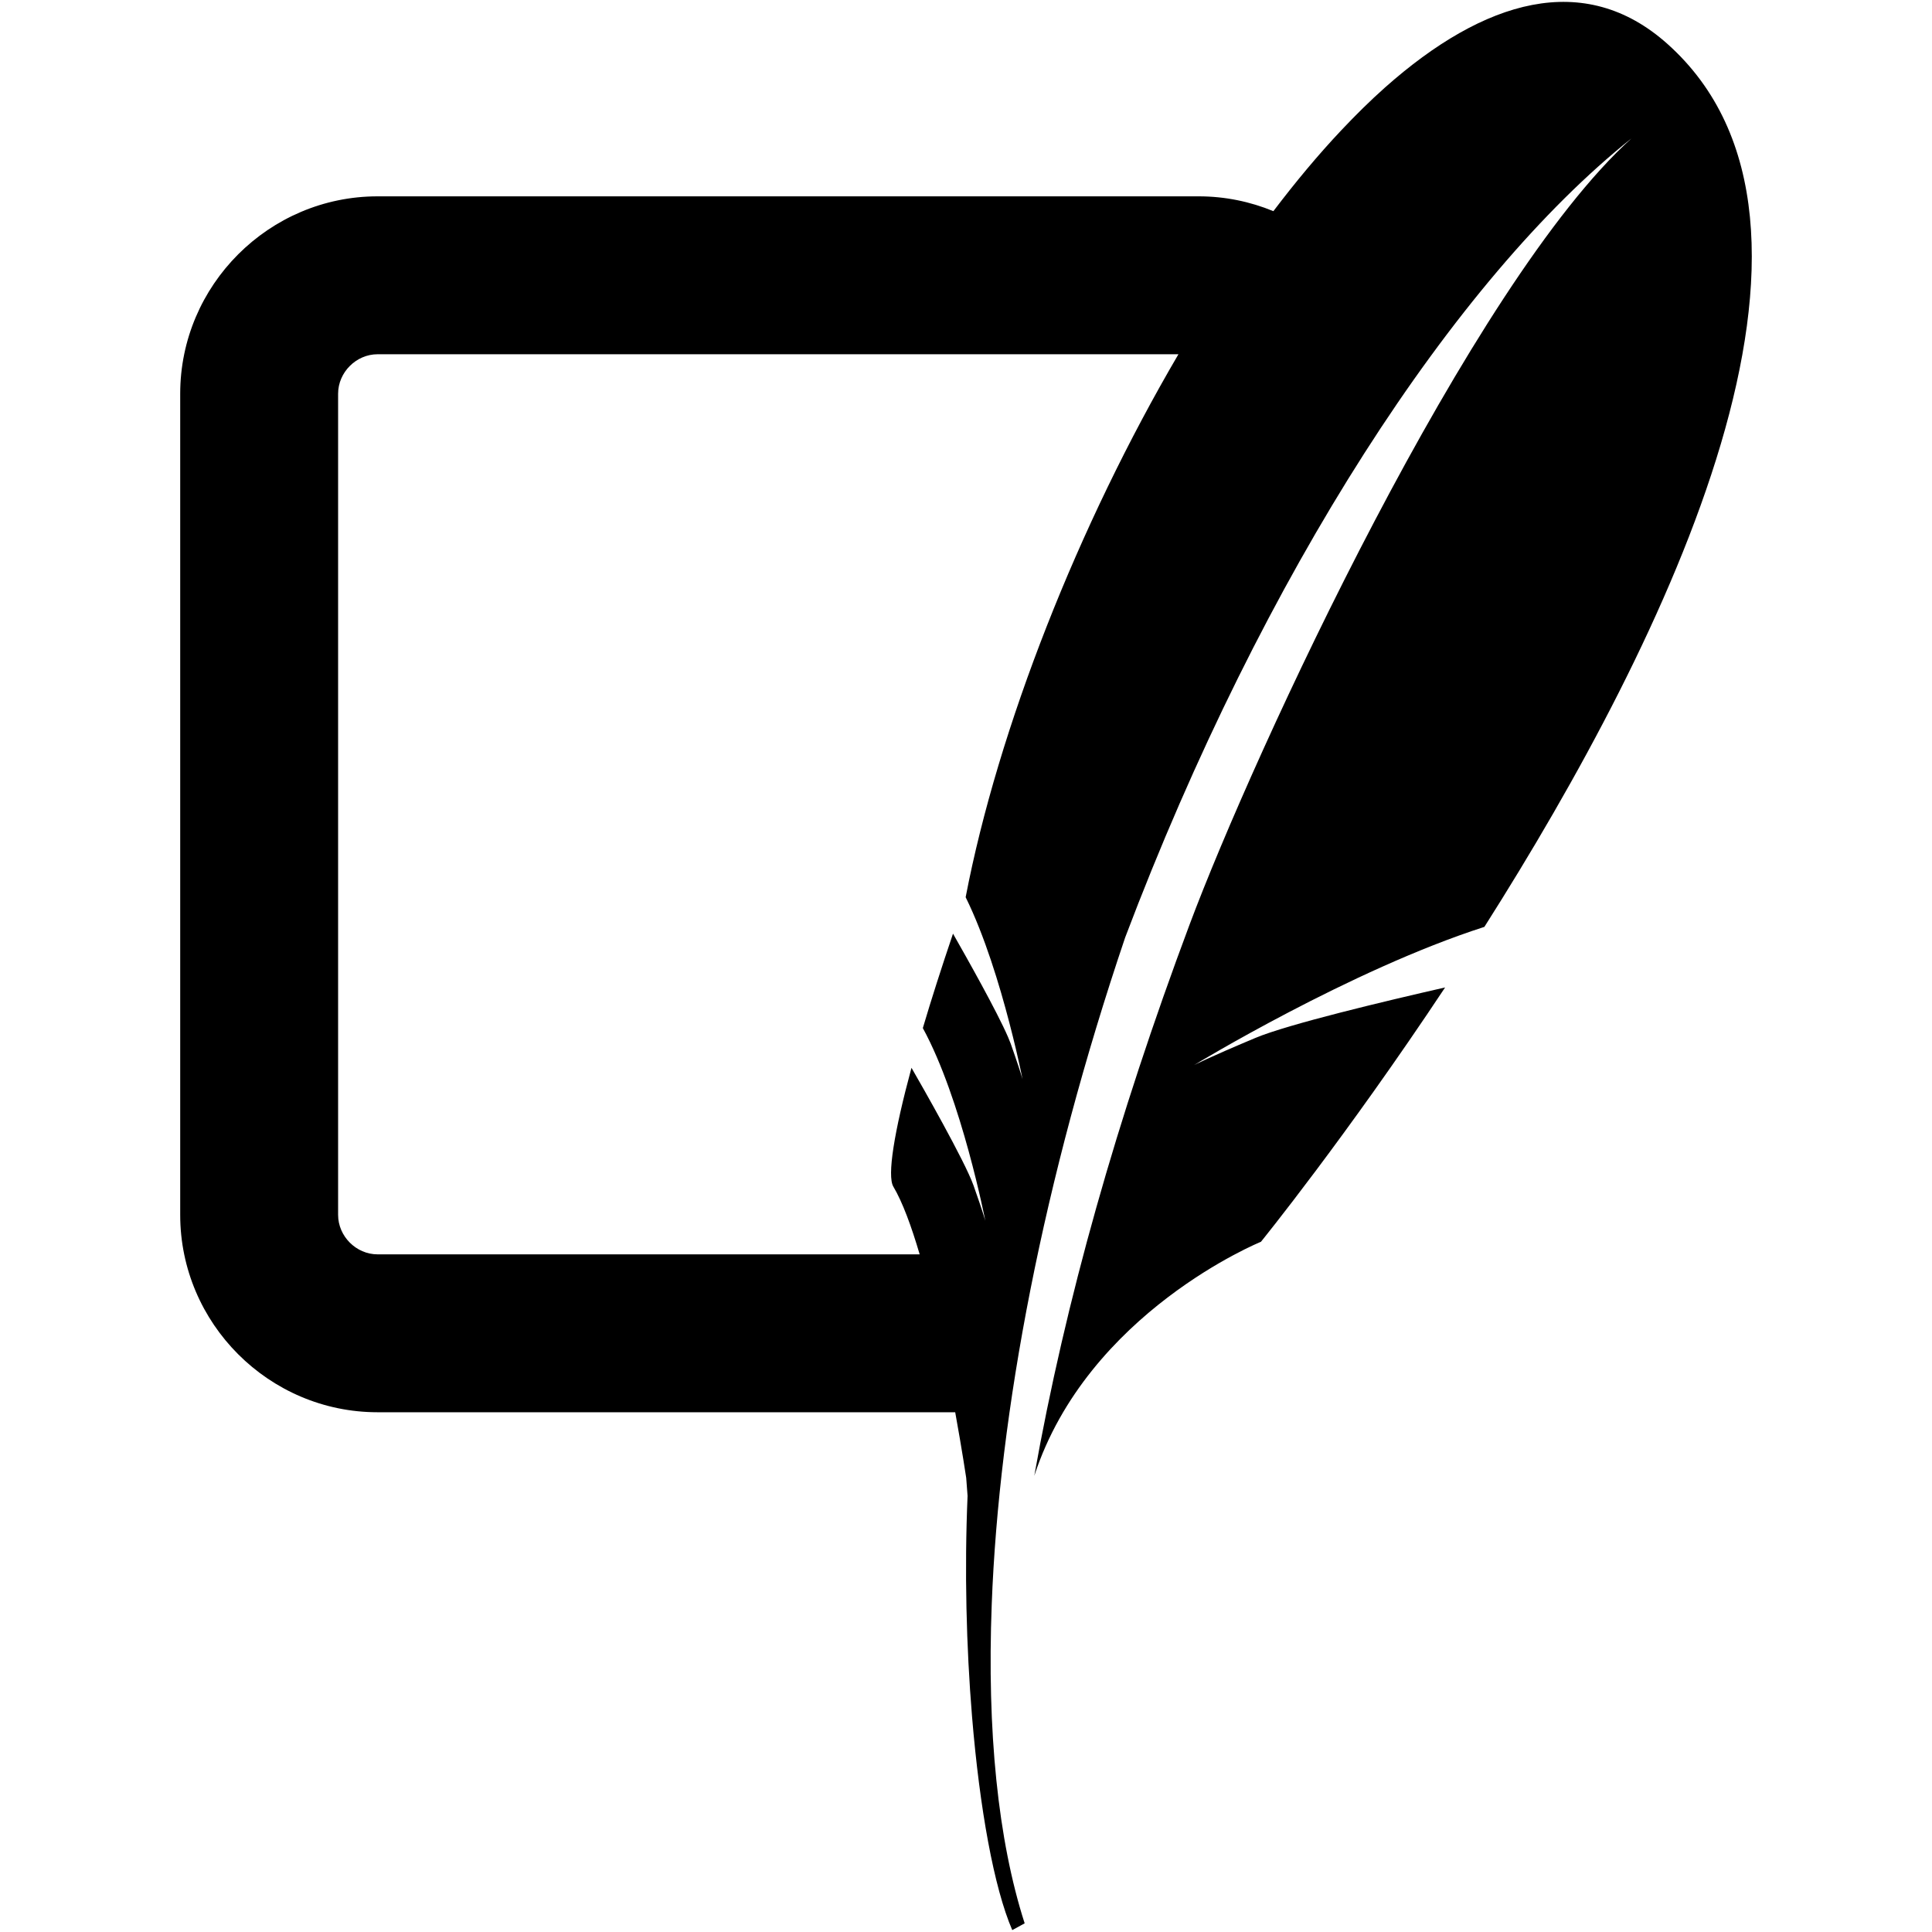
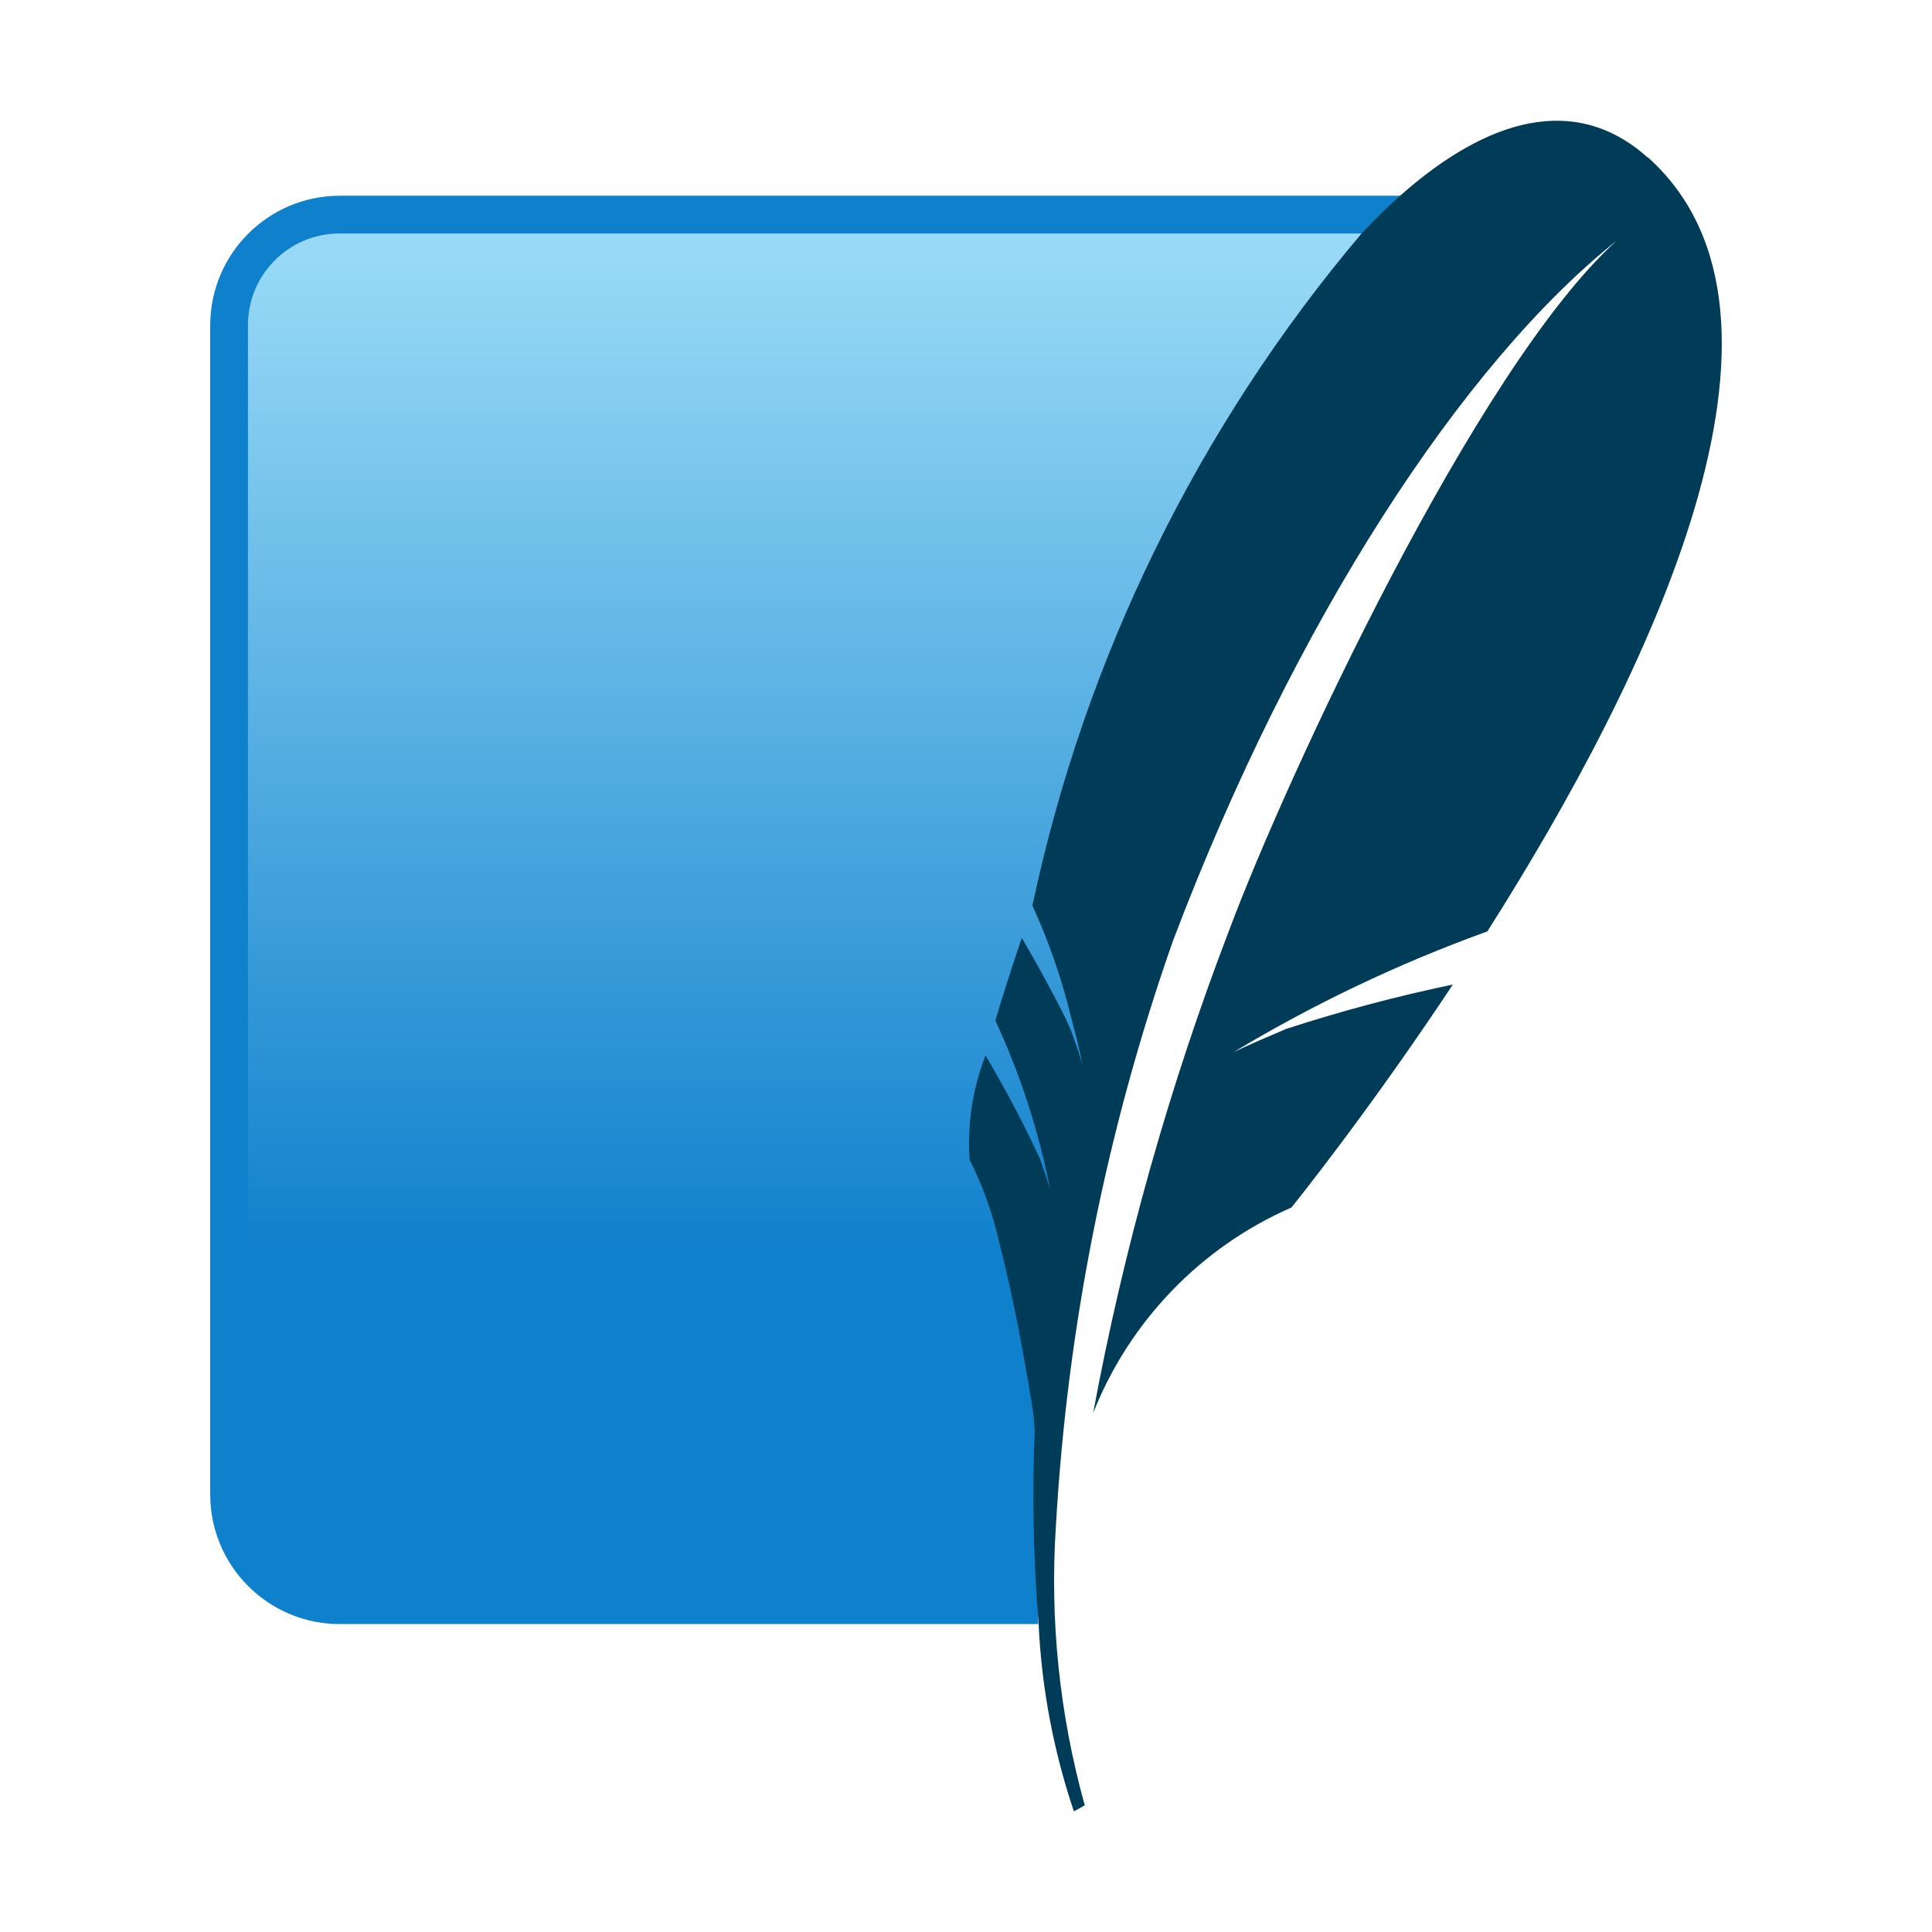
- <svg xmlns="http://www.w3.org/2000/svg" fill="#000000" version="1.1" width="32px" height="32px" viewBox="0 0 512 512" xml:space="preserve">
-   <path display="inline" d="M441.845,11.6c-21.957-19.583-48.547-11.717-74.787,11.573c-3.892,3.459-7.784,7.298-11.647,11.398   c-6.067,6.433-12.064,13.629-17.952,21.391c-6.109-2.524-12.788-3.93-19.786-3.93H100.063c-28.769,0-52.308,23.54-52.308,52.308   v217.613c0,28.769,23.539,52.307,52.308,52.307H253.14c1.838,10.146,2.911,17.365,2.911,17.365s0.137,1.893,0.366,4.8   c-0.844,19.669-0.337,40.063,1.185,58.493c2.02,24.402,5.815,45.361,10.658,56.581l3.285-1.797   c-7.106-22.098-9.997-51.063-8.73-84.468c1.913-51.054,13.663-112.629,35.37-176.804c36.678-96.879,87.566-174.608,134.142-211.731   c-42.45,38.337-99.904,162.432-117.1,208.386c-19.259,51.459-32.902,99.749-41.13,146.016   c14.187-43.374,60.067-62.017,60.067-62.017s22.506-27.749,48.805-67.4c-15.753,3.588-41.619,9.743-50.285,13.382   c-12.779,5.36-16.223,7.189-16.223,7.189s41.398-25.211,76.916-36.624C442.224,168.701,495.439,59.408,441.845,11.6z    M255.907,237.77c5.042,10.226,8.98,23.275,11.575,33.243c0.663,2.562,1.264,4.961,1.742,7.003   c1.142,4.832,1.753,7.968,1.753,7.968s-0.401-1.522-2.053-6.313c-0.313-0.919-0.665-1.922-1.081-3.103   c-0.177-0.49-0.422-1.081-0.692-1.713c-2.93-6.804-11.028-21.173-14.594-27.426c-3.048,8.993-5.743,17.407-7.997,25.021   c10.29,18.826,16.562,51.096,16.562,51.096s-0.545-2.092-3.129-9.39c-2.298-6.454-13.732-26.494-16.441-31.177   c-4.633,17.108-6.473,28.652-4.813,31.472c2.449,4.134,4.807,10.559,6.982,17.965H100.063c-5.67,0-10.461-4.794-10.461-10.463   V104.341c0-5.67,4.791-10.461,10.461-10.461h212.236C285.809,139.032,264.509,192.997,255.907,237.77z">
- 	</path>
+ <svg xmlns="http://www.w3.org/2000/svg" viewBox="0 0 32 32">
+   <linearGradient id="a" gradientTransform="matrix(0 11.486 11.486 0 -510.889 1363.307)" gradientUnits="userSpaceOnUse" x1="-118.318" x2="-116.751" y1="45.638" y2="45.638">
+     <stop offset="0" stop-color="#97d9f6" />
+     <stop offset=".92" stop-color="#0f80cc" />
+     <stop offset="1" stop-color="#0f80cc" />
+   </linearGradient>
+   <path d="m23.192 3.242h-17.569a2.147 2.147 0 0 0 -2.141 2.141v19.376a2.147 2.147 0 0 0 2.141 2.141h11.572c-.132-5.758 1.835-16.932 5.997-23.658z" fill="#0f80cc" />
+   <path d="m22.554 3.867h-16.931a1.518 1.518 0 0 0 -1.516 1.516v17.962a42.01 42.01 0 0 1 13.569-2.684 123.555 123.555 0 0 1 4.878-16.794z" fill="url(#a)" />
+   <path d="m27.29 2.608c-1.2-1.073-2.66-.642-4.1.634-.213.19-.426.4-.638.625a25.4 25.4 0 0 0 -5.452 11.133 10.178 10.178 0 0 1 .634 1.822c.036.14.069.272.1.384.062.265.1.437.1.437s-.022-.083-.113-.346l-.059-.17c-.01-.027-.023-.059-.038-.094-.16-.373-.6-1.16-.8-1.5-.167.493-.315.954-.438 1.371a12.131 12.131 0 0 1 .908 2.8s-.03-.115-.171-.515a19.037 19.037 0 0 0 -.9-1.708 4.037 4.037 0 0 0 -.264 1.724 6.009 6.009 0 0 1 .493 1.383c.334 1.283.566 2.846.566 2.846s.008.1.02.263a26.145 26.145 0 0 0 .065 3.205 11.362 11.362 0 0 0 .584 3.1l.18-.1a13.859 13.859 0 0 1 -.478-4.628 35.269 35.269 0 0 1 1.938-9.688c2.01-5.308 4.8-9.568 7.35-11.6-2.326 2.1-5.474 8.9-6.417 11.418a45.656 45.656 0 0 0 -2.254 8 6.211 6.211 0 0 1 3.284-3.404s1.233-1.521 2.674-3.693a26.206 26.206 0 0 0 -2.755.733c-.7.294-.889.394-.889.394a23.939 23.939 0 0 1 4.215-2.007c2.676-4.215 5.592-10.2 2.656-12.824" fill="#003b57" />
</svg>
